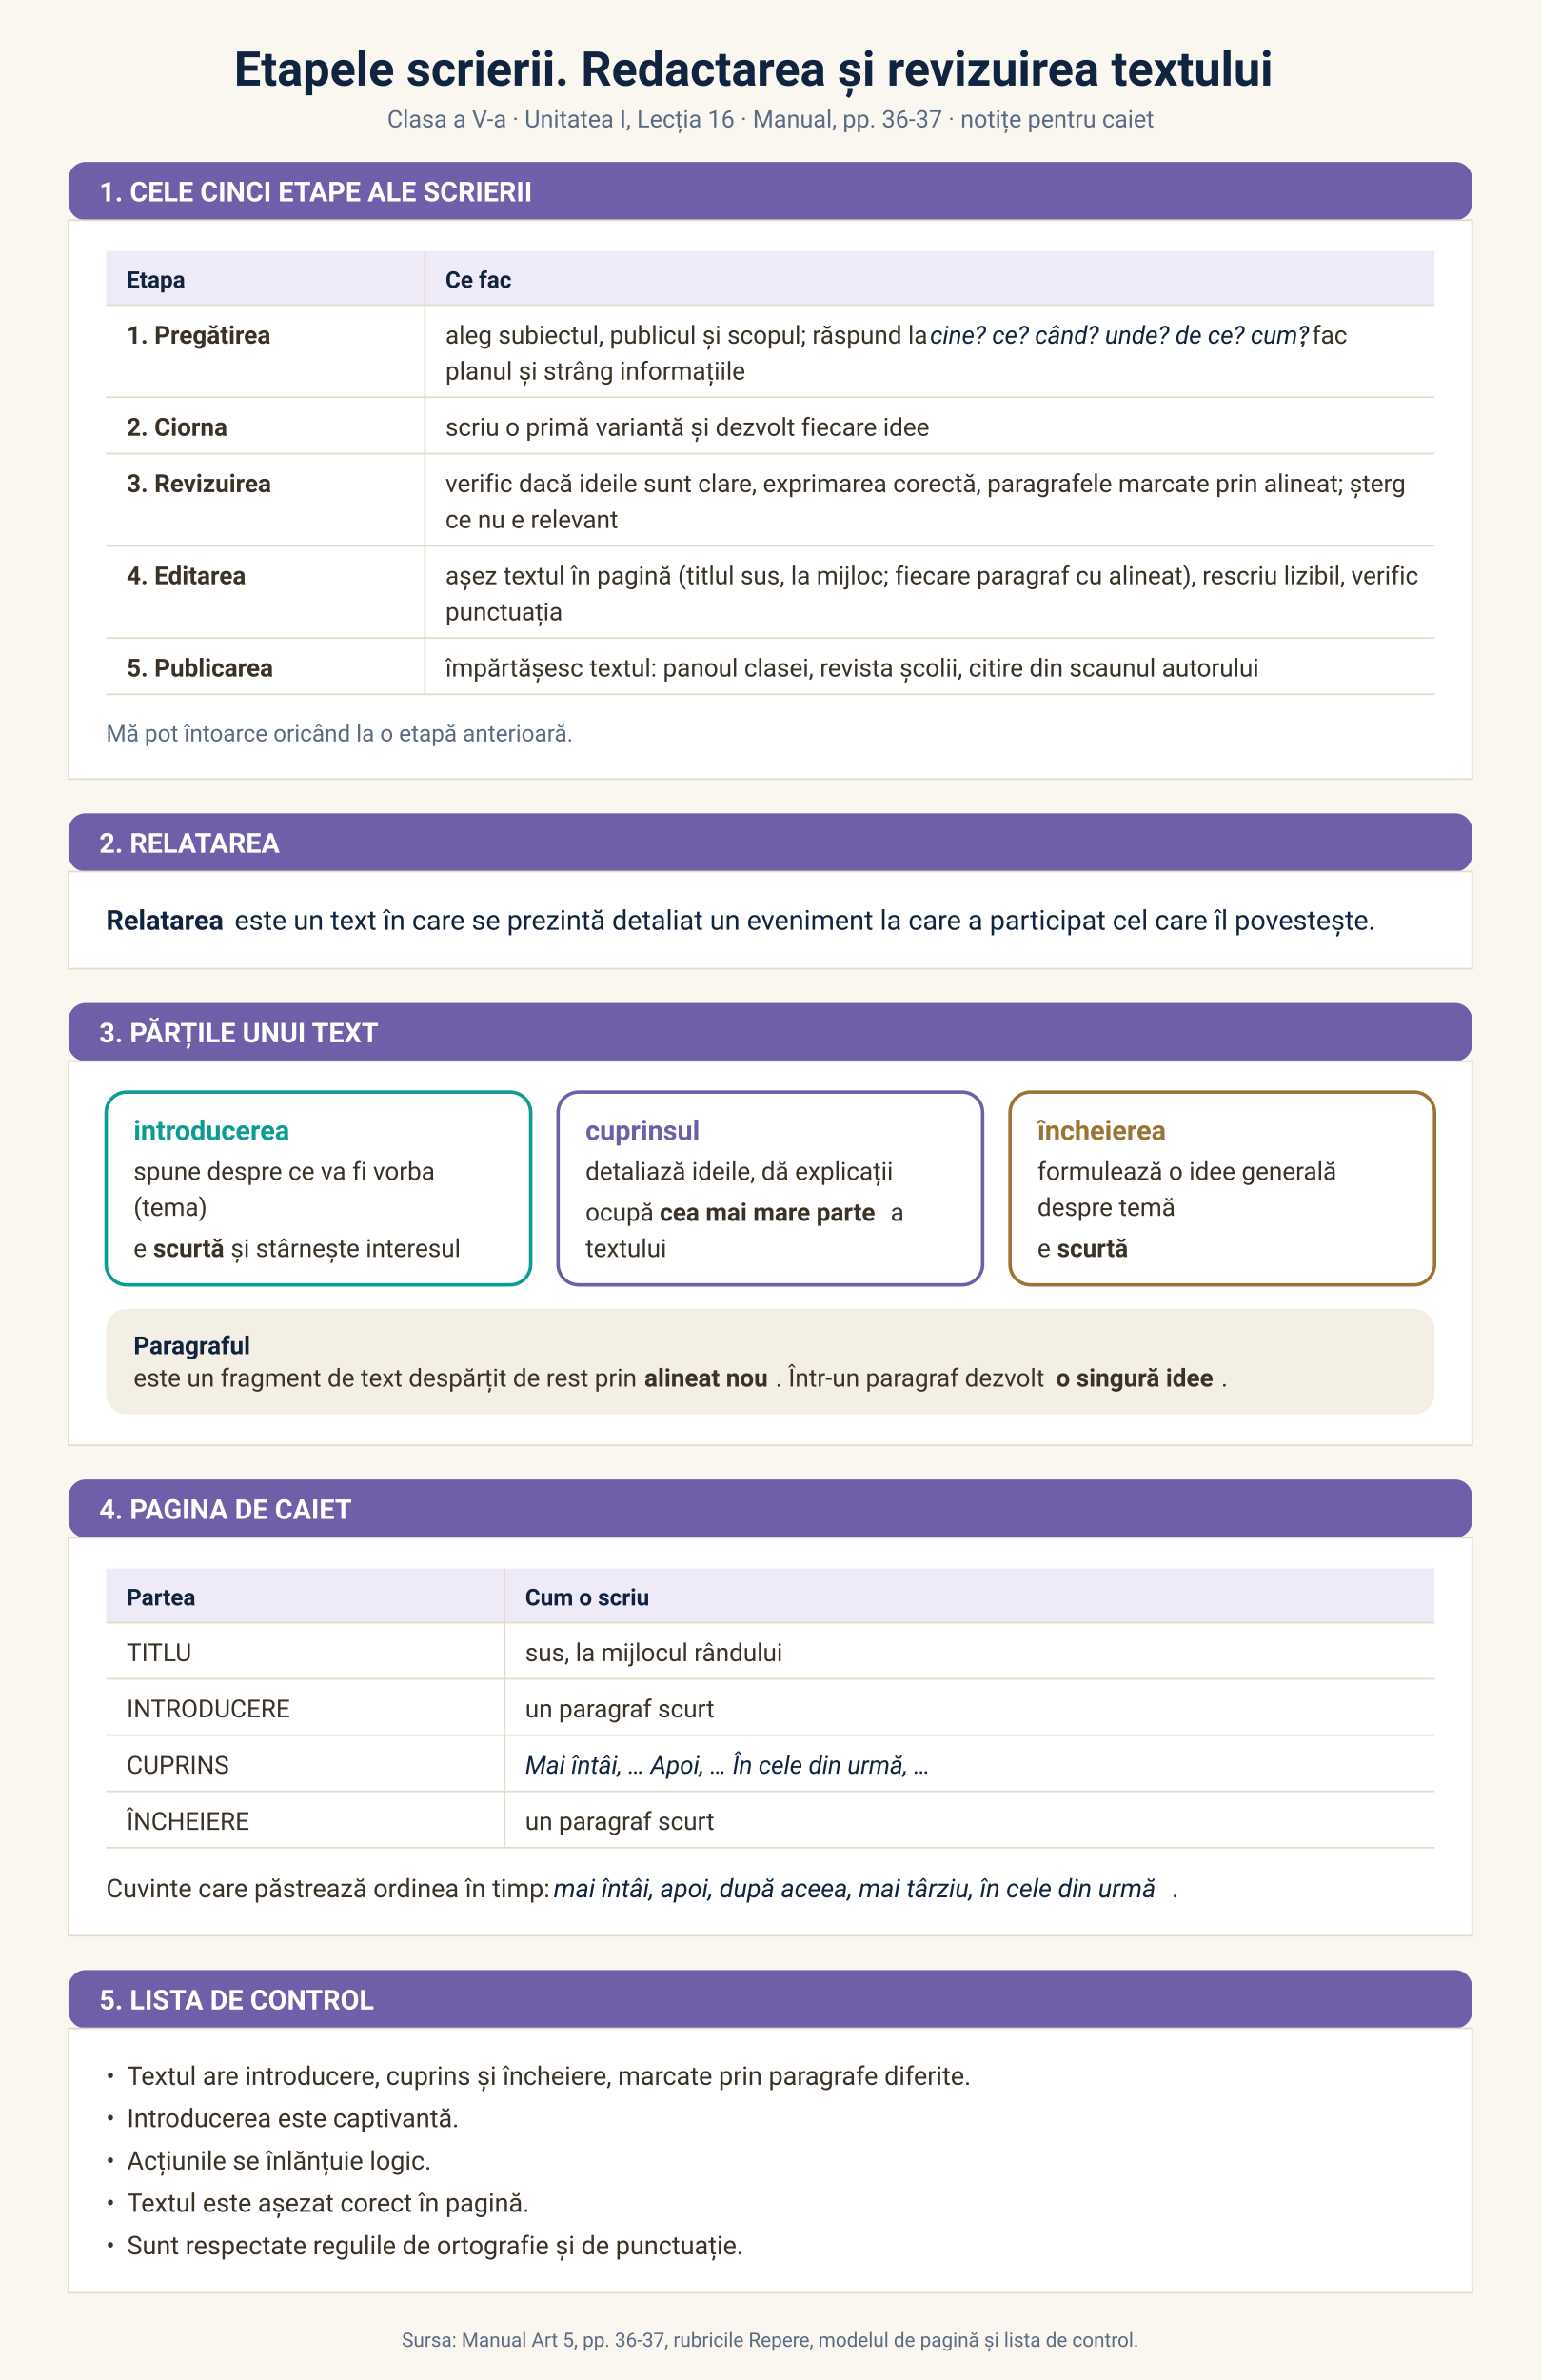
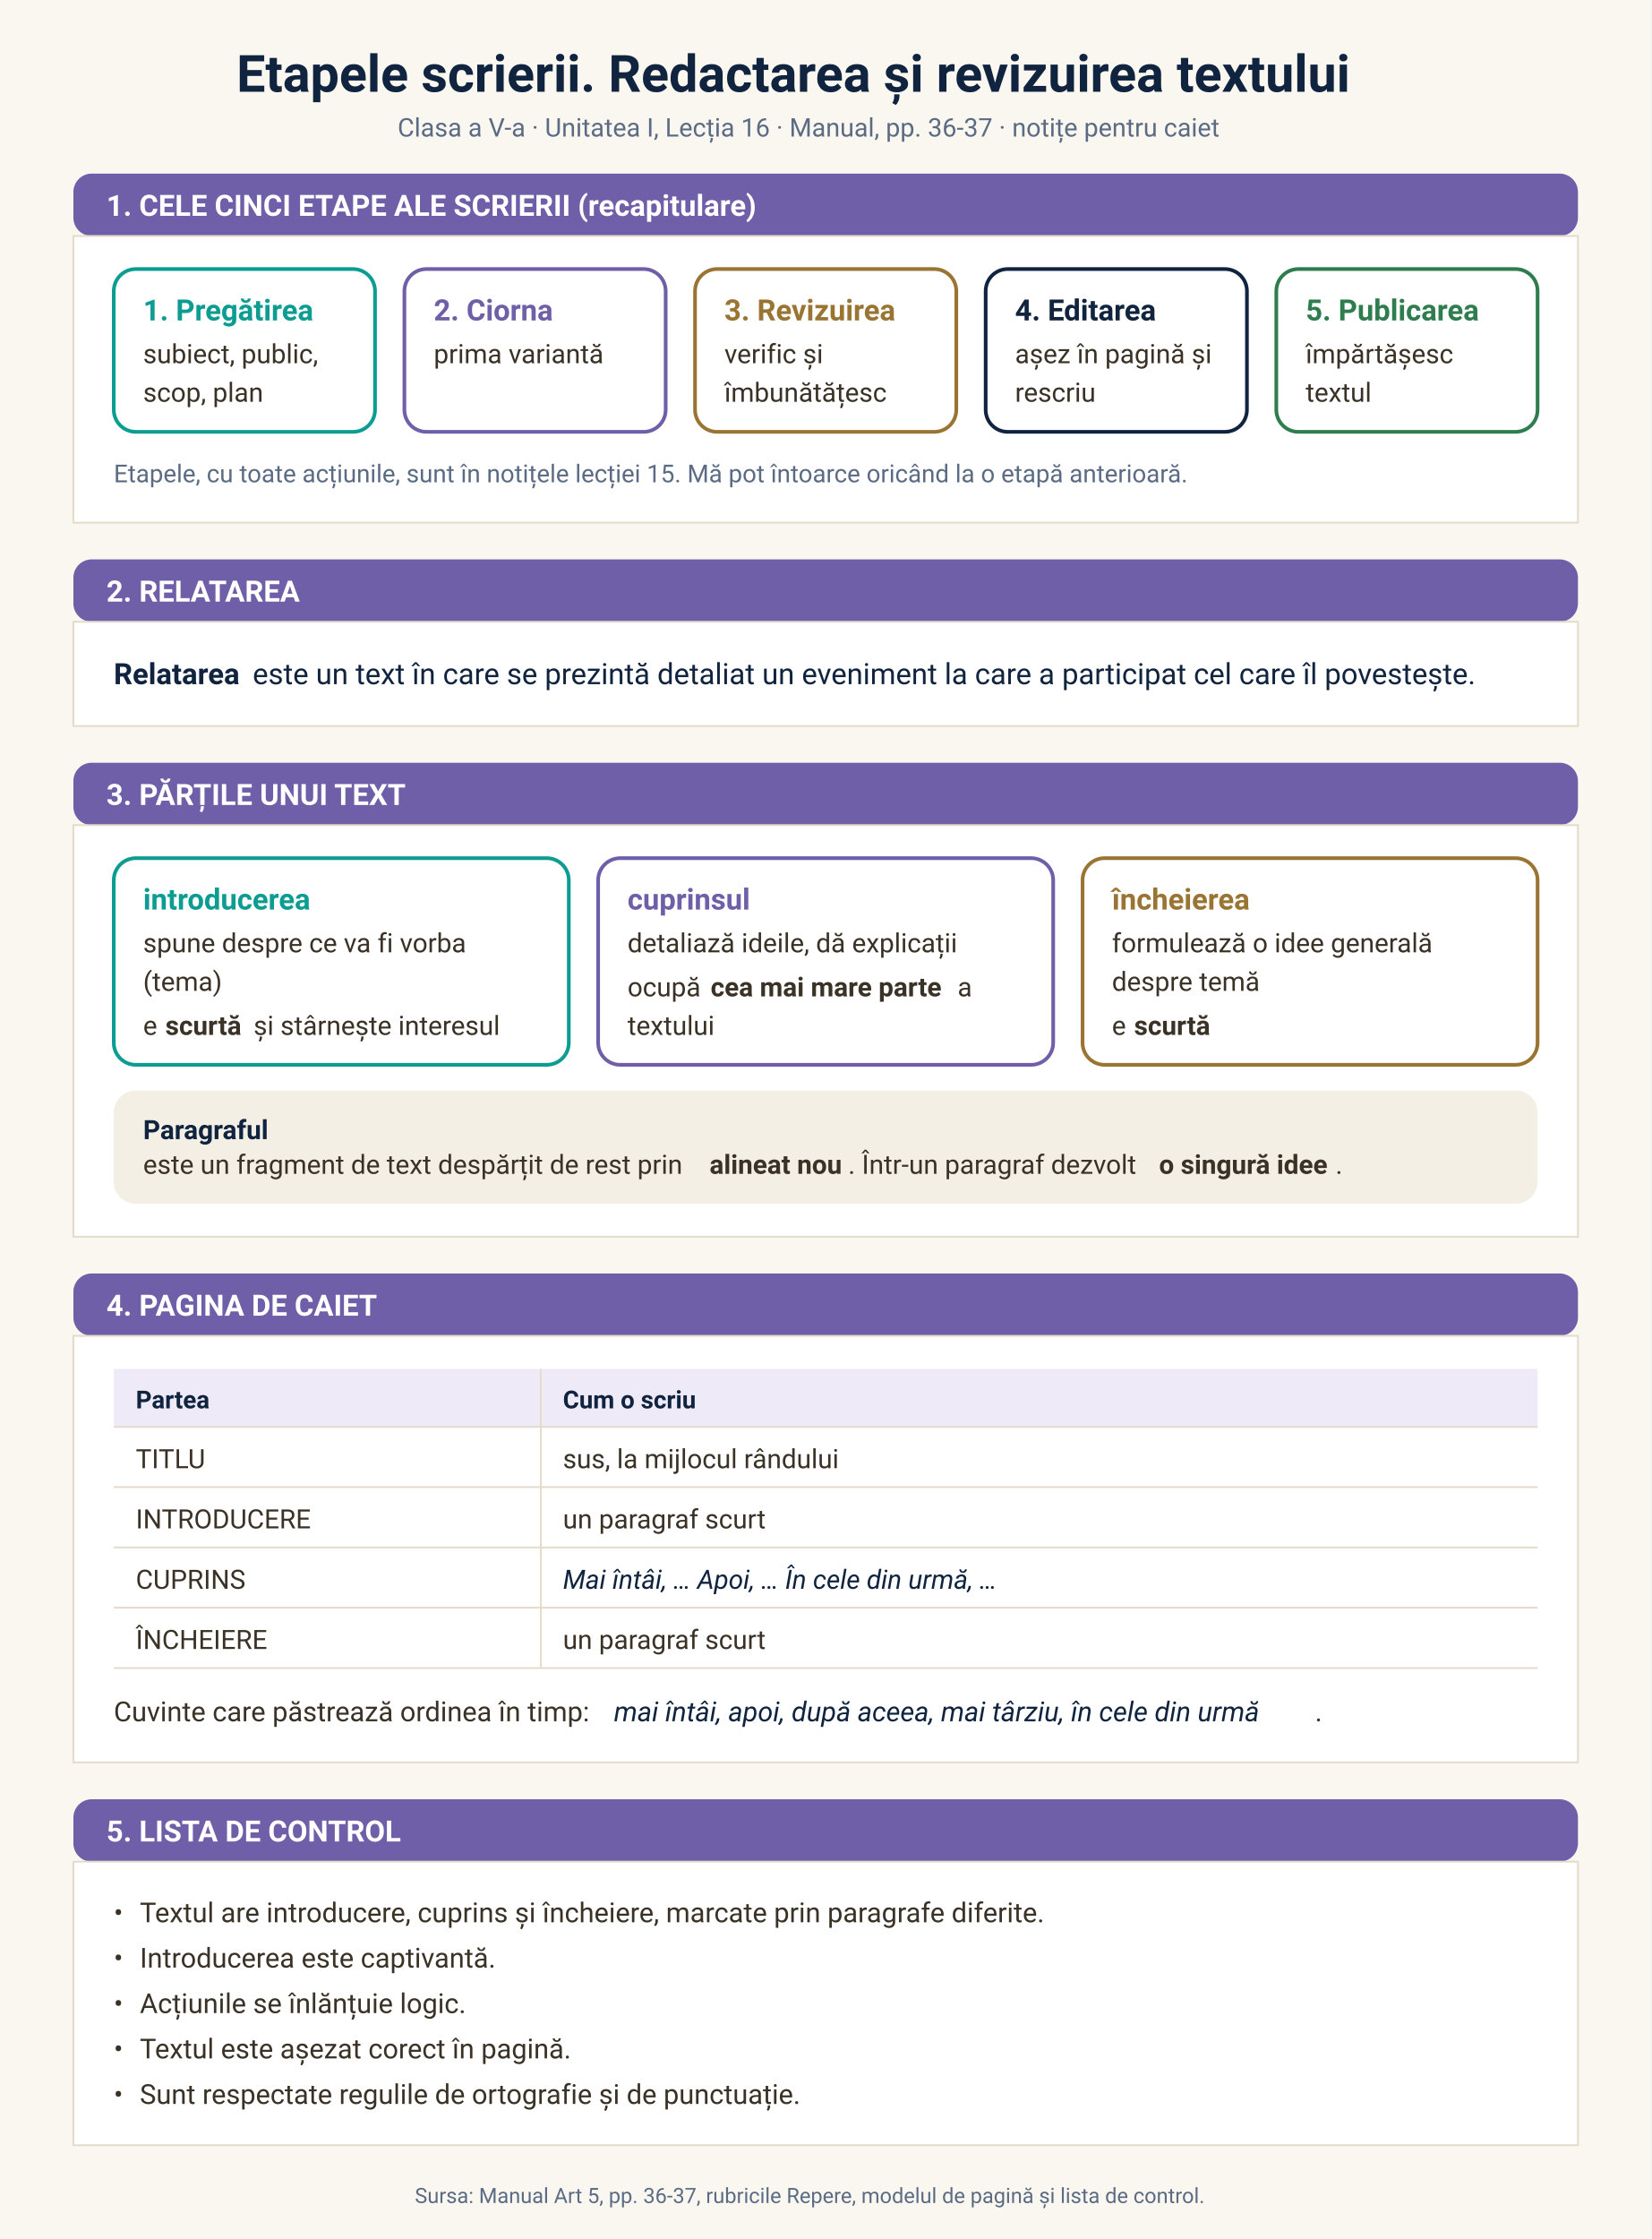
- <svg xmlns="http://www.w3.org/2000/svg" viewBox="0 0 900 1390" font-family="'Segoe UI', 'Plus Jakarta Sans', -apple-system, Roboto, sans-serif">
-   <rect width="900" height="1390" fill="#faf7f0" />
-   <text x="136.7" y="50.0" font-size="28" fill="#10233f" font-weight="700" textLength="628.0" lengthAdjust="spacing">Etapele scrierii. Redactarea și revizuirea textului</text>
-   <text x="226.2" y="74.4" font-size="14" fill="#5b6b83" textLength="447.6" lengthAdjust="spacing">Clasa a V-a · Unitatea I, Lecția 16 · Manual, pp. 36-37 · notițe pentru caiet</text>
+ <svg xmlns="http://www.w3.org/2000/svg" viewBox="0 0 900 1220" font-family="'Segoe UI', 'Plus Jakarta Sans', -apple-system, Roboto, sans-serif">
+   <rect width="900" height="1220" fill="#faf7f0" />
+   <text x="128.9" y="50.0" font-size="28" fill="#10233f" font-weight="700" textLength="635.3" lengthAdjust="spacing">Etapele scrierii. Redactarea și revizuirea textului</text>
+   <text x="216.7" y="74.4" font-size="14" fill="#5b6b83" textLength="466.6" lengthAdjust="spacing">Clasa a V-a · Unitatea I, Lecția 16 · Manual, pp. 36-37 · notițe pentru caiet</text>
  <rect x="40" y="94.6" width="820" height="34" rx="10" fill="#6f5ea8" />
-   <text x="58" y="117.6" font-size="16" font-weight="700" fill="#ffffff">1. CELE CINCI ETAPE ALE SCRIERII</text>
-   <rect x="40" y="128.6" width="820" height="326.4" fill="#ffffff" stroke="#e3dccb" />
-   <rect x="62.0" y="146.6" width="776.0" height="31.6" fill="#efeaf8" />
-   <text x="74.0" y="168.1" font-size="13.5" fill="#10233f" font-weight="700" textLength="35.4" lengthAdjust="spacing">Etapa</text>
-   <text x="260.2" y="168.1" font-size="13.5" fill="#10233f" font-weight="700" textLength="38.3" lengthAdjust="spacing">Ce fac</text>
-   <line x1="62.0" y1="178.2" x2="838.0" y2="178.2" stroke="#e3dccb" />
-   <text x="74.0" y="200.7" font-size="14.5" fill="#3a3226" font-weight="700" textLength="86.9" lengthAdjust="spacing">1. Pregătirea</text>
-   <text x="260.2" y="200.7" font-size="14.5" fill="#3a3226" textLength="279.1" lengthAdjust="spacing">aleg subiectul, publicul și scopul; răspund la</text>
-   <text x="543.3" y="200.7" font-size="14.5" fill="#10233f" font-style="italic" textLength="216.5" lengthAdjust="spacing">cine? ce? când? unde? de ce? cum?</text>
-   <text x="759.8" y="200.7" font-size="14.5" fill="#3a3226" textLength="25.7" lengthAdjust="spacing">; fac</text>
-   <text x="260.2" y="221.7" font-size="14.5" fill="#3a3226" textLength="173.7" lengthAdjust="spacing">planul și strâng informațiile</text>
-   <line x1="62.0" y1="232.0" x2="838.0" y2="232.0" stroke="#e3dccb" />
-   <text x="74.0" y="254.5" font-size="14.5" fill="#3a3226" font-weight="700" textLength="60.8" lengthAdjust="spacing">2. Ciorna</text>
-   <text x="260.2" y="254.5" font-size="14.5" fill="#3a3226" textLength="278.8" lengthAdjust="spacing">scriu o primă variantă și dezvolt fiecare idee</text>
-   <line x1="62.0" y1="264.9" x2="838.0" y2="264.9" stroke="#e3dccb" />
-   <text x="74.0" y="287.4" font-size="14.5" fill="#3a3226" font-weight="700" textLength="86.9" lengthAdjust="spacing">3. Revizuirea</text>
-   <text x="260.2" y="287.4" font-size="14.5" fill="#3a3226" textLength="554.2" lengthAdjust="spacing">verific dacă ideile sunt clare, exprimarea corectă, paragrafele marcate prin alineat; șterg</text>
-   <text x="260.2" y="308.4" font-size="14.5" fill="#3a3226" textLength="101.2" lengthAdjust="spacing">ce nu e relevant</text>
-   <line x1="62.0" y1="318.8" x2="838.0" y2="318.8" stroke="#e3dccb" />
-   <text x="74.0" y="341.2" font-size="14.5" fill="#3a3226" font-weight="700" textLength="72.1" lengthAdjust="spacing">4. Editarea</text>
-   <text x="260.2" y="341.2" font-size="14.5" fill="#3a3226" textLength="559.0" lengthAdjust="spacing">așez textul în pagină (titlul sus, la mijloc; fiecare paragraf cu alineat), rescriu lizibil, verific</text>
-   <text x="260.2" y="362.3" font-size="14.5" fill="#3a3226" textLength="68.2" lengthAdjust="spacing">punctuația</text>
-   <line x1="62.0" y1="372.6" x2="838.0" y2="372.6" stroke="#e3dccb" />
-   <text x="74.0" y="395.1" font-size="14.5" fill="#3a3226" font-weight="700" textLength="87.4" lengthAdjust="spacing">5. Publicarea</text>
-   <text x="260.2" y="395.1" font-size="14.5" fill="#3a3226" textLength="466.3" lengthAdjust="spacing">împărtășesc textul: panoul clasei, revista școlii, citire din scaunul autorului</text>
-   <line x1="62.0" y1="405.5" x2="838.0" y2="405.5" stroke="#e3dccb" />
-   <line x1="248.2" y1="146.6" x2="248.2" y2="405.5" stroke="#e3dccb" />
-   <text x="62.0" y="433.0" font-size="13.5" fill="#5b6b83" textLength="273.1" lengthAdjust="spacing">Mă pot întoarce oricând la o etapă anterioară.</text>
-   <rect x="40" y="475.0" width="820" height="34" rx="10" fill="#6f5ea8" />
-   <text x="58" y="498.0" font-size="16" font-weight="700" fill="#ffffff">2. RELATAREA</text>
-   <rect x="40" y="509.0" width="820" height="56.8" fill="#ffffff" stroke="#e3dccb" />
-   <text x="62.0" y="543.0" font-size="16" fill="#10233f" font-weight="700" textLength="70.7" lengthAdjust="spacing">Relatarea</text>
-   <text x="137.0" y="543.0" font-size="16" fill="#10233f" textLength="658.7" lengthAdjust="spacing">este un text în care se prezintă detaliat un eveniment la care a participat cel care îl povestește.</text>
-   <rect x="40" y="585.8" width="820" height="34" rx="10" fill="#6f5ea8" />
-   <text x="58" y="608.8" font-size="16" font-weight="700" fill="#ffffff">3. PĂRȚILE UNUI TEXT</text>
-   <rect x="40" y="619.8" width="820" height="224.3" fill="#ffffff" stroke="#e3dccb" />
-   <rect x="62.0" y="637.8" width="248.0" height="112.6" rx="12" fill="#ffffff" stroke="#0d9c92" stroke-width="2" />
-   <text x="78.0" y="665.8" font-size="16" fill="#0d9c92" font-weight="700" textLength="96.3" lengthAdjust="spacing">introducerea</text>
-   <text x="78.0" y="689.1" font-size="14.5" fill="#3a3226" textLength="174.7" lengthAdjust="spacing">spune despre ce va fi vorba</text>
-   <text x="78.0" y="710.1" font-size="14.5" fill="#3a3226" textLength="41.0" lengthAdjust="spacing">(tema)</text>
-   <text x="78.0" y="734.1" font-size="14.5" fill="#3a3226" textLength="7.5" lengthAdjust="spacing">e</text>
-   <text x="89.5" y="734.1" font-size="14.5" fill="#3a3226" font-weight="700" textLength="41.5" lengthAdjust="spacing">scurtă</text>
-   <text x="134.8" y="734.1" font-size="14.5" fill="#3a3226" textLength="129.9" lengthAdjust="spacing">și stârnește interesul</text>
-   <rect x="326.0" y="637.8" width="248.0" height="112.6" rx="12" fill="#ffffff" stroke="#6f5ea8" stroke-width="2" />
-   <text x="342.0" y="665.8" font-size="16" fill="#6f5ea8" font-weight="700" textLength="69.3" lengthAdjust="spacing">cuprinsul</text>
-   <text x="342.0" y="689.1" font-size="14.5" fill="#3a3226" textLength="177.3" lengthAdjust="spacing">detaliază ideile, dă explicații</text>
-   <text x="342.0" y="713.0" font-size="14.5" fill="#3a3226" textLength="39.4" lengthAdjust="spacing">ocupă</text>
-   <text x="385.4" y="713.0" font-size="14.5" fill="#3a3226" font-weight="700" textLength="130.9" lengthAdjust="spacing">cea mai mare parte</text>
-   <text x="520.2" y="713.0" font-size="14.5" fill="#3a3226" textLength="7.4" lengthAdjust="spacing">a</text>
-   <text x="342.0" y="734.1" font-size="14.5" fill="#3a3226" textLength="47.6" lengthAdjust="spacing">textului</text>
-   <rect x="590.0" y="637.8" width="248.0" height="112.6" rx="12" fill="#ffffff" stroke="#9a7433" stroke-width="2" />
-   <text x="606.0" y="665.8" font-size="16" fill="#9a7433" font-weight="700" textLength="77.0" lengthAdjust="spacing">încheierea</text>
-   <text x="606.0" y="689.1" font-size="14.5" fill="#3a3226" textLength="173.9" lengthAdjust="spacing">formulează o idee generală</text>
-   <text x="606.0" y="710.1" font-size="14.5" fill="#3a3226" textLength="79.6" lengthAdjust="spacing">despre temă</text>
-   <text x="606.0" y="734.1" font-size="14.5" fill="#3a3226" textLength="7.5" lengthAdjust="spacing">e</text>
-   <text x="617.5" y="734.1" font-size="14.5" fill="#3a3226" font-weight="700" textLength="41.5" lengthAdjust="spacing">scurtă</text>
-   <rect x="62.0" y="764.4" width="776.0" height="61.7" rx="12" fill="#f3efe4" />
-   <text x="78.0" y="790.9" font-size="14.5" fill="#10233f" font-weight="700" textLength="71.3" lengthAdjust="spacing">Paragraful</text>
-   <text x="78.0" y="809.8" font-size="14.5" fill="#3a3226" textLength="294.5" lengthAdjust="spacing">este un fragment de text despărțit de rest prin</text>
-   <text x="376.4" y="809.8" font-size="14.5" fill="#3a3226" font-weight="700" textLength="76.7" lengthAdjust="spacing">alineat nou</text>
-   <text x="453.1" y="809.8" font-size="14.5" fill="#3a3226" textLength="159.9" lengthAdjust="spacing">. Într-un paragraf dezvolt</text>
-   <text x="616.9" y="809.8" font-size="14.5" fill="#3a3226" font-weight="700" textLength="96.4" lengthAdjust="spacing">o singură idee</text>
-   <text x="713.4" y="809.8" font-size="14.5" fill="#3a3226" textLength="3.2" lengthAdjust="spacing">.</text>
-   <rect x="40" y="864.1" width="820" height="34" rx="10" fill="#6f5ea8" />
-   <text x="58" y="887.1" font-size="16" font-weight="700" fill="#ffffff">4. PAGINA DE CAIET</text>
-   <rect x="40" y="898.1" width="820" height="232.4" fill="#ffffff" stroke="#e3dccb" />
-   <rect x="62.0" y="916.1" width="776.0" height="31.6" fill="#efeaf8" />
-   <text x="74.0" y="937.6" font-size="13.5" fill="#10233f" font-weight="700" textLength="40.8" lengthAdjust="spacing">Partea</text>
-   <text x="306.8" y="937.6" font-size="13.5" fill="#10233f" font-weight="700" textLength="74.7" lengthAdjust="spacing">Cum o scriu</text>
-   <line x1="62.0" y1="947.7" x2="838.0" y2="947.7" stroke="#e3dccb" />
-   <text x="74.0" y="970.2" font-size="14.5" fill="#3a3226" textLength="35.8" lengthAdjust="spacing">TITLU</text>
-   <text x="306.8" y="970.2" font-size="14.5" fill="#3a3226" textLength="148.9" lengthAdjust="spacing">sus, la mijlocul rândului</text>
-   <line x1="62.0" y1="980.5" x2="838.0" y2="980.5" stroke="#e3dccb" />
-   <text x="74.0" y="1003.0" font-size="14.5" fill="#3a3226" textLength="94.5" lengthAdjust="spacing">INTRODUCERE</text>
-   <text x="306.8" y="1003.0" font-size="14.5" fill="#3a3226" textLength="109.3" lengthAdjust="spacing">un paragraf scurt</text>
-   <line x1="62.0" y1="1013.4" x2="838.0" y2="1013.4" stroke="#e3dccb" />
-   <text x="74.0" y="1035.9" font-size="14.5" fill="#3a3226" textLength="58.3" lengthAdjust="spacing">CUPRINS</text>
-   <text x="306.8" y="1035.9" font-size="14.5" fill="#10233f" font-style="italic" textLength="246.9" lengthAdjust="spacing">Mai întâi, … Apoi, … În cele din urmă, …</text>
-   <line x1="62.0" y1="1046.2" x2="838.0" y2="1046.2" stroke="#e3dccb" />
-   <text x="74.0" y="1068.7" font-size="14.5" fill="#3a3226" textLength="68.9" lengthAdjust="spacing">ÎNCHEIERE</text>
-   <text x="306.8" y="1068.7" font-size="14.5" fill="#3a3226" textLength="109.3" lengthAdjust="spacing">un paragraf scurt</text>
-   <line x1="62.0" y1="1079.1" x2="838.0" y2="1079.1" stroke="#e3dccb" />
-   <line x1="294.8" y1="916.1" x2="294.8" y2="1079.1" stroke="#e3dccb" />
-   <text x="62.0" y="1108.1" font-size="15" fill="#3a3226" textLength="257.4" lengthAdjust="spacing">Cuvinte care păstrează ordinea în timp:</text>
-   <text x="323.4" y="1108.1" font-size="15" fill="#10233f" font-style="italic" textLength="361.0" lengthAdjust="spacing">mai întâi, apoi, după aceea, mai târziu, în cele din urmă</text>
-   <text x="684.5" y="1108.1" font-size="15" fill="#3a3226" textLength="3.3" lengthAdjust="spacing">.</text>
-   <rect x="40" y="1150.6" width="820" height="34" rx="10" fill="#6f5ea8" />
-   <text x="58" y="1173.6" font-size="16" font-weight="700" fill="#ffffff">5. LISTA DE CONTROL</text>
-   <rect x="40" y="1184.6" width="820" height="154.5" fill="#ffffff" stroke="#e3dccb" />
-   <text x="62.0" y="1217.6" font-size="15" fill="#3a3226">•</text>
-   <text x="74.2" y="1217.6" font-size="15" fill="#3a3226" textLength="490.8" lengthAdjust="spacing">Textul are introducere, cuprins și încheiere, marcate prin paragrafe diferite.</text>
-   <text x="62.0" y="1242.3" font-size="15" fill="#3a3226">•</text>
-   <text x="74.2" y="1242.3" font-size="15" fill="#3a3226" textLength="191.2" lengthAdjust="spacing">Introducerea este captivantă.</text>
-   <text x="62.0" y="1267.1" font-size="15" fill="#3a3226">•</text>
-   <text x="74.2" y="1267.1" font-size="15" fill="#3a3226" textLength="175.8" lengthAdjust="spacing">Acțiunile se înlănțuie logic.</text>
-   <text x="62.0" y="1291.8" font-size="15" fill="#3a3226">•</text>
-   <text x="74.2" y="1291.8" font-size="15" fill="#3a3226" textLength="229.6" lengthAdjust="spacing">Textul este așezat corect în pagină.</text>
-   <text x="62.0" y="1316.6" font-size="15" fill="#3a3226">•</text>
-   <text x="74.2" y="1316.6" font-size="15" fill="#3a3226" textLength="359.1" lengthAdjust="spacing">Sunt respectate regulile de ortografie și de punctuație.</text>
-   <text x="234.7" y="1370.6" font-size="11.5" fill="#5b6b83" textLength="430.7" lengthAdjust="spacing">Sursa: Manual Art 5, pp. 36-37, rubricile Repere, modelul de pagină și lista de control.</text>
+   <text x="58" y="117.6" font-size="16" font-weight="700" fill="#ffffff">1. CELE CINCI ETAPE ALE SCRIERII (recapitulare)</text>
+   <rect x="40" y="128.6" width="820" height="156.2" fill="#ffffff" stroke="#e3dccb" />
+   <rect x="62.0" y="146.6" width="142.4" height="88.7" rx="12" fill="#ffffff" stroke="#0d9c92" stroke-width="2" />
+   <text x="78.0" y="174.6" font-size="16" fill="#0d9c92" font-weight="700" textLength="93.1" lengthAdjust="spacing">1. Pregătirea</text>
+   <text x="78.0" y="197.9" font-size="14.5" fill="#3a3226" textLength="100.7" lengthAdjust="spacing">subiect, public,</text>
+   <text x="78.0" y="218.9" font-size="14.5" fill="#3a3226" textLength="68.5" lengthAdjust="spacing">scop, plan</text>
+   <rect x="220.4" y="146.6" width="142.4" height="88.7" rx="12" fill="#ffffff" stroke="#6f5ea8" stroke-width="2" />
+   <text x="236.4" y="174.6" font-size="16" fill="#6f5ea8" font-weight="700" textLength="68.3" lengthAdjust="spacing">2. Ciorna</text>
+   <text x="236.4" y="197.9" font-size="14.5" fill="#3a3226" textLength="94.8" lengthAdjust="spacing">prima variantă</text>
+   <rect x="378.8" y="146.6" width="142.4" height="88.7" rx="12" fill="#ffffff" stroke="#9a7433" stroke-width="2" />
+   <text x="394.8" y="174.6" font-size="16" fill="#9a7433" font-weight="700" textLength="97.4" lengthAdjust="spacing">3. Revizuirea</text>
+   <text x="394.8" y="197.9" font-size="14.5" fill="#3a3226" textLength="56.0" lengthAdjust="spacing">verific și</text>
+   <text x="394.8" y="218.9" font-size="14.5" fill="#3a3226" textLength="89.3" lengthAdjust="spacing">îmbunătățesc</text>
+   <rect x="537.2" y="146.6" width="142.4" height="88.7" rx="12" fill="#ffffff" stroke="#10233f" stroke-width="2" />
+   <text x="553.2" y="174.6" font-size="16" fill="#10233f" font-weight="700" textLength="80.6" lengthAdjust="spacing">4. Editarea</text>
+   <text x="553.2" y="197.9" font-size="14.5" fill="#3a3226" textLength="110.0" lengthAdjust="spacing">așez în pagină și</text>
+   <text x="553.2" y="218.9" font-size="14.5" fill="#3a3226" textLength="45.8" lengthAdjust="spacing">rescriu</text>
+   <rect x="695.6" y="146.6" width="142.4" height="88.7" rx="12" fill="#ffffff" stroke="#2f7d4f" stroke-width="2" />
+   <text x="711.6" y="174.6" font-size="16" fill="#2f7d4f" font-weight="700" textLength="98.2" lengthAdjust="spacing">5. Publicarea</text>
+   <text x="711.6" y="197.9" font-size="14.5" fill="#3a3226" textLength="81.3" lengthAdjust="spacing">împărtășesc</text>
+   <text x="711.6" y="218.9" font-size="14.5" fill="#3a3226" textLength="36.5" lengthAdjust="spacing">textul</text>
+   <text x="62.0" y="262.8" font-size="13.5" fill="#5b6b83" textLength="601.6" lengthAdjust="spacing">Etapele, cu toate acțiunile, sunt în notițele lecției 15. Mă pot întoarce oricând la o etapă anterioară.</text>
+   <rect x="40" y="304.8" width="820" height="34" rx="10" fill="#6f5ea8" />
+   <text x="58" y="327.8" font-size="16" font-weight="700" fill="#ffffff">2. RELATAREA</text>
+   <rect x="40" y="338.8" width="820" height="56.8" fill="#ffffff" stroke="#e3dccb" />
+   <text x="62.0" y="372.8" font-size="16" fill="#10233f" font-weight="700" textLength="71.4" lengthAdjust="spacing">Relatarea</text>
+   <text x="137.7" y="372.8" font-size="16" fill="#10233f" textLength="688.3" lengthAdjust="spacing">este un text în care se prezintă detaliat un eveniment la care a participat cel care îl povestește.</text>
+   <rect x="40" y="415.6" width="820" height="34" rx="10" fill="#6f5ea8" />
+   <text x="58" y="438.6" font-size="16" font-weight="700" fill="#ffffff">3. PĂRȚILE UNUI TEXT</text>
+   <rect x="40" y="449.6" width="820" height="224.3" fill="#ffffff" stroke="#e3dccb" />
+   <rect x="62.0" y="467.6" width="248.0" height="112.6" rx="12" fill="#ffffff" stroke="#0d9c92" stroke-width="2" />
+   <text x="78.0" y="495.6" font-size="16" fill="#0d9c92" font-weight="700" textLength="96.9" lengthAdjust="spacing">introducerea</text>
+   <text x="78.0" y="518.9" font-size="14.5" fill="#3a3226" textLength="185.0" lengthAdjust="spacing">spune despre ce va fi vorba</text>
+   <text x="78.0" y="539.9" font-size="14.5" fill="#3a3226" textLength="43.0" lengthAdjust="spacing">(tema)</text>
+   <text x="78.0" y="563.9" font-size="14.5" fill="#3a3226" textLength="8.2" lengthAdjust="spacing">e</text>
+   <text x="90.1" y="563.9" font-size="14.5" fill="#3a3226" font-weight="700" textLength="44.2" lengthAdjust="spacing">scurtă</text>
+   <text x="138.2" y="563.9" font-size="14.5" fill="#3a3226" textLength="137.2" lengthAdjust="spacing">și stârnește interesul</text>
+   <rect x="326.0" y="467.6" width="248.0" height="112.6" rx="12" fill="#ffffff" stroke="#6f5ea8" stroke-width="2" />
+   <text x="342.0" y="495.6" font-size="16" fill="#6f5ea8" font-weight="700" textLength="71.2" lengthAdjust="spacing">cuprinsul</text>
+   <text x="342.0" y="518.9" font-size="14.5" fill="#3a3226" textLength="185.3" lengthAdjust="spacing">detaliază ideile, dă explicații</text>
+   <text x="342.0" y="542.9" font-size="14.5" fill="#3a3226" textLength="41.3" lengthAdjust="spacing">ocupă</text>
+   <text x="387.3" y="542.9" font-size="14.5" fill="#3a3226" font-weight="700" textLength="130.7" lengthAdjust="spacing">cea mai mare parte</text>
+   <text x="521.9" y="542.9" font-size="14.5" fill="#3a3226" textLength="7.9" lengthAdjust="spacing">a</text>
+   <text x="342.0" y="563.9" font-size="14.5" fill="#3a3226" textLength="48.2" lengthAdjust="spacing">textului</text>
+   <rect x="590.0" y="467.6" width="248.0" height="112.6" rx="12" fill="#ffffff" stroke="#9a7433" stroke-width="2" />
+   <text x="606.0" y="495.6" font-size="16" fill="#9a7433" font-weight="700" textLength="79.5" lengthAdjust="spacing">încheierea</text>
+   <text x="606.0" y="518.9" font-size="14.5" fill="#3a3226" textLength="180.7" lengthAdjust="spacing">formulează o idee generală</text>
+   <text x="606.0" y="539.9" font-size="14.5" fill="#3a3226" textLength="82.7" lengthAdjust="spacing">despre temă</text>
+   <text x="606.0" y="563.9" font-size="14.5" fill="#3a3226" textLength="8.2" lengthAdjust="spacing">e</text>
+   <text x="618.1" y="563.9" font-size="14.5" fill="#3a3226" font-weight="700" textLength="44.2" lengthAdjust="spacing">scurtă</text>
+   <rect x="62.0" y="594.2" width="776.0" height="61.7" rx="12" fill="#f3efe4" />
+   <text x="78.0" y="620.7" font-size="14.5" fill="#10233f" font-weight="700" textLength="71.3" lengthAdjust="spacing">Paragraful</text>
+   <text x="78.0" y="639.6" font-size="14.5" fill="#3a3226" textLength="304.7" lengthAdjust="spacing">este un fragment de text despărțit de rest prin</text>
+   <text x="386.7" y="639.6" font-size="14.5" fill="#3a3226" font-weight="700" textLength="75.6" lengthAdjust="spacing">alineat nou</text>
+   <text x="462.3" y="639.6" font-size="14.5" fill="#3a3226" textLength="165.4" lengthAdjust="spacing">. Într-un paragraf dezvolt</text>
+   <text x="631.7" y="639.6" font-size="14.5" fill="#3a3226" font-weight="700" textLength="96.2" lengthAdjust="spacing">o singură idee</text>
+   <text x="727.9" y="639.6" font-size="14.5" fill="#3a3226" textLength="4.0" lengthAdjust="spacing">.</text>
+   <rect x="40" y="693.9" width="820" height="34" rx="10" fill="#6f5ea8" />
+   <text x="58" y="716.9" font-size="16" font-weight="700" fill="#ffffff">4. PAGINA DE CAIET</text>
+   <rect x="40" y="727.9" width="820" height="232.4" fill="#ffffff" stroke="#e3dccb" />
+   <rect x="62.0" y="745.9" width="776.0" height="31.6" fill="#efeaf8" />
+   <text x="74.0" y="767.4" font-size="13.5" fill="#10233f" font-weight="700" textLength="41.6" lengthAdjust="spacing">Partea</text>
+   <text x="306.8" y="767.4" font-size="13.5" fill="#10233f" font-weight="700" textLength="76.0" lengthAdjust="spacing">Cum o scriu</text>
+   <line x1="62.0" y1="777.5" x2="838.0" y2="777.5" stroke="#e3dccb" />
+   <text x="74.0" y="800.0" font-size="14.5" fill="#3a3226" textLength="40.2" lengthAdjust="spacing">TITLU</text>
+   <text x="306.8" y="800.0" font-size="14.5" fill="#3a3226" textLength="154.2" lengthAdjust="spacing">sus, la mijlocul rândului</text>
+   <line x1="62.0" y1="810.3" x2="838.0" y2="810.3" stroke="#e3dccb" />
+   <text x="74.0" y="832.8" font-size="14.5" fill="#3a3226" textLength="99.8" lengthAdjust="spacing">INTRODUCERE</text>
+   <text x="306.8" y="832.8" font-size="14.5" fill="#3a3226" textLength="114.9" lengthAdjust="spacing">un paragraf scurt</text>
+   <line x1="62.0" y1="843.2" x2="838.0" y2="843.2" stroke="#e3dccb" />
+   <text x="74.0" y="865.7" font-size="14.5" fill="#3a3226" textLength="62.0" lengthAdjust="spacing">CUPRINS</text>
+   <text x="306.8" y="865.7" font-size="14.5" fill="#10233f" font-style="italic" textLength="261.6" lengthAdjust="spacing">Mai întâi, … Apoi, … În cele din urmă, …</text>
+   <line x1="62.0" y1="876.0" x2="838.0" y2="876.0" stroke="#e3dccb" />
+   <text x="74.0" y="898.5" font-size="14.5" fill="#3a3226" textLength="73.1" lengthAdjust="spacing">ÎNCHEIERE</text>
+   <text x="306.8" y="898.5" font-size="14.5" fill="#3a3226" textLength="114.9" lengthAdjust="spacing">un paragraf scurt</text>
+   <line x1="62.0" y1="908.9" x2="838.0" y2="908.9" stroke="#e3dccb" />
+   <line x1="294.8" y1="745.9" x2="294.8" y2="908.9" stroke="#e3dccb" />
+   <text x="62.0" y="937.9" font-size="15" fill="#3a3226" textLength="268.5" lengthAdjust="spacing">Cuvinte care păstrează ordinea în timp:</text>
+   <text x="334.6" y="937.9" font-size="15" fill="#10233f" font-style="italic" textLength="382.1" lengthAdjust="spacing">mai întâi, apoi, după aceea, mai târziu, în cele din urmă</text>
+   <text x="716.7" y="937.9" font-size="15" fill="#3a3226" textLength="4.2" lengthAdjust="spacing">.</text>
+   <rect x="40" y="980.4" width="820" height="34" rx="10" fill="#6f5ea8" />
+   <text x="58" y="1003.4" font-size="16" font-weight="700" fill="#ffffff">5. LISTA DE CONTROL</text>
+   <rect x="40" y="1014.4" width="820" height="154.5" fill="#ffffff" stroke="#e3dccb" />
+   <text x="62.0" y="1047.4" font-size="15" fill="#3a3226">•</text>
+   <text x="76.2" y="1047.4" font-size="15" fill="#3a3226" textLength="513.6" lengthAdjust="spacing">Textul are introducere, cuprins și încheiere, marcate prin paragrafe diferite.</text>
+   <text x="62.0" y="1072.1" font-size="15" fill="#3a3226">•</text>
+   <text x="76.2" y="1072.1" font-size="15" fill="#3a3226" textLength="200.3" lengthAdjust="spacing">Introducerea este captivantă.</text>
+   <text x="62.0" y="1096.9" font-size="15" fill="#3a3226">•</text>
+   <text x="76.2" y="1096.9" font-size="15" fill="#3a3226" textLength="182.2" lengthAdjust="spacing">Acțiunile se înlănțuie logic.</text>
+   <text x="62.0" y="1121.6" font-size="15" fill="#3a3226">•</text>
+   <text x="76.2" y="1121.6" font-size="15" fill="#3a3226" textLength="242.2" lengthAdjust="spacing">Textul este așezat corect în pagină.</text>
+   <text x="62.0" y="1146.4" font-size="15" fill="#3a3226">•</text>
+   <text x="76.2" y="1146.4" font-size="15" fill="#3a3226" textLength="372.9" lengthAdjust="spacing">Sunt respectate regulile de ortografie și de punctuație.</text>
+   <text x="226.1" y="1200.4" font-size="11.5" fill="#5b6b83" textLength="447.9" lengthAdjust="spacing">Sursa: Manual Art 5, pp. 36-37, rubricile Repere, modelul de pagină și lista de control.</text>
</svg>
